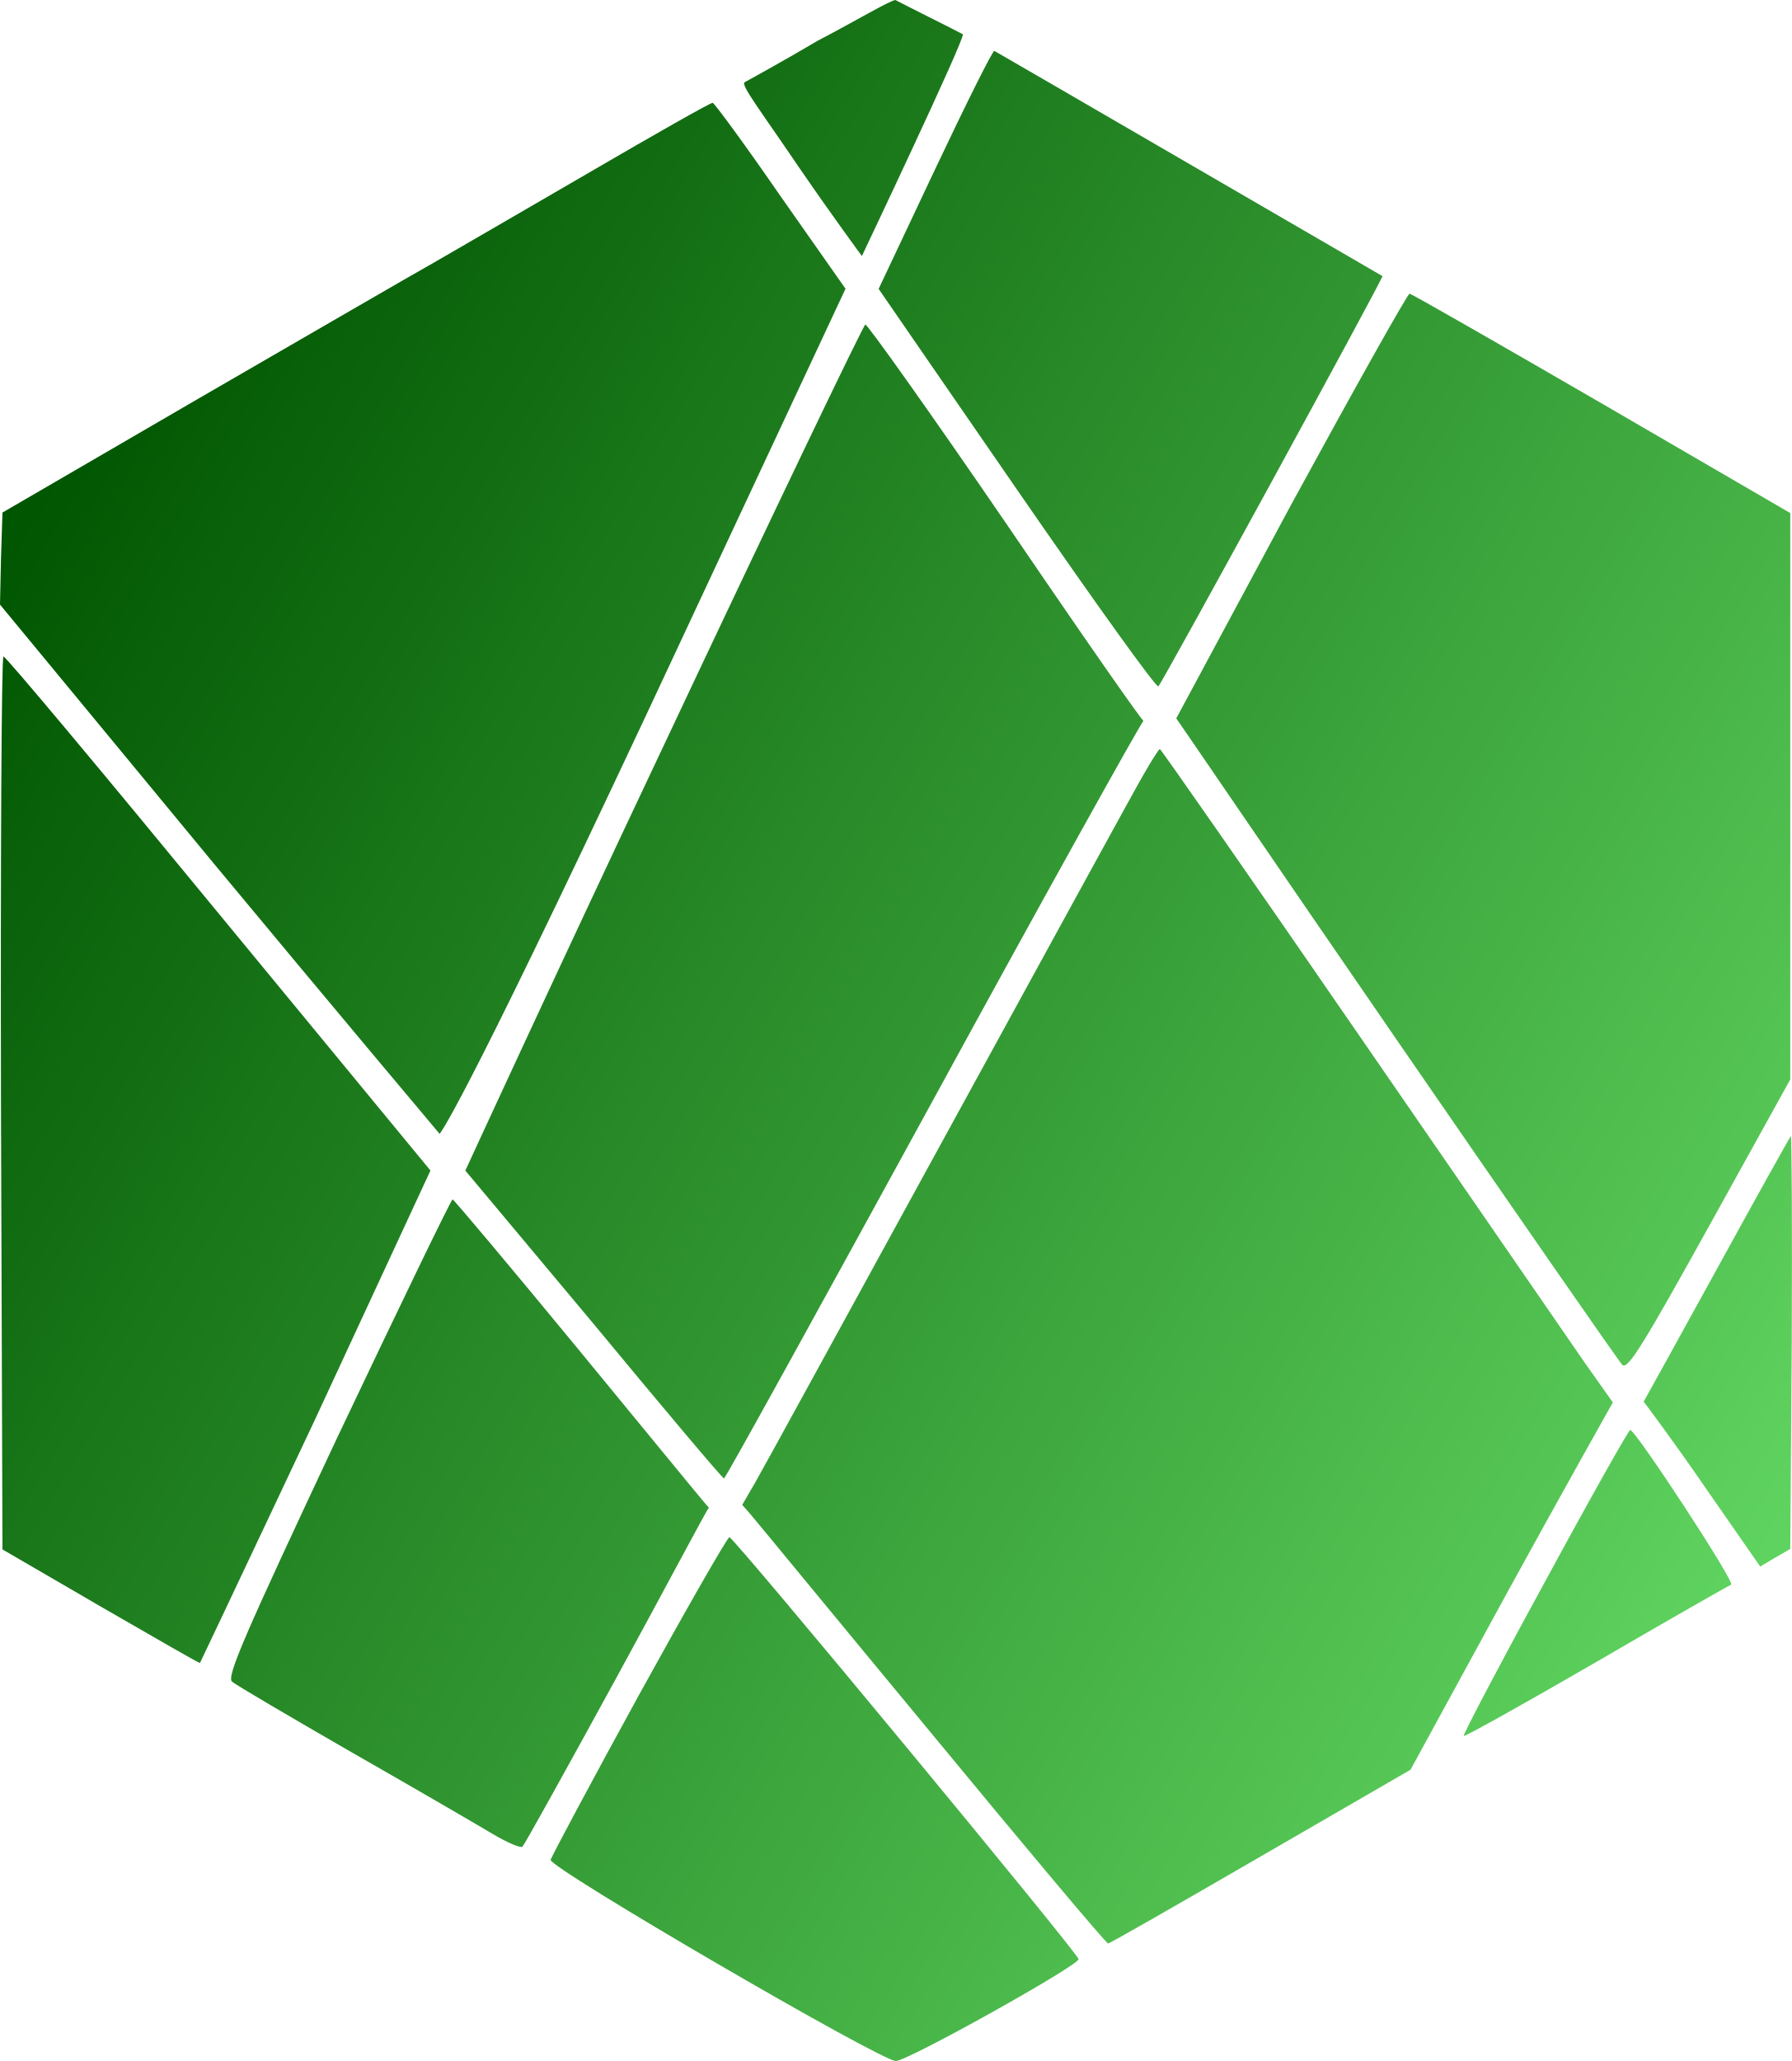
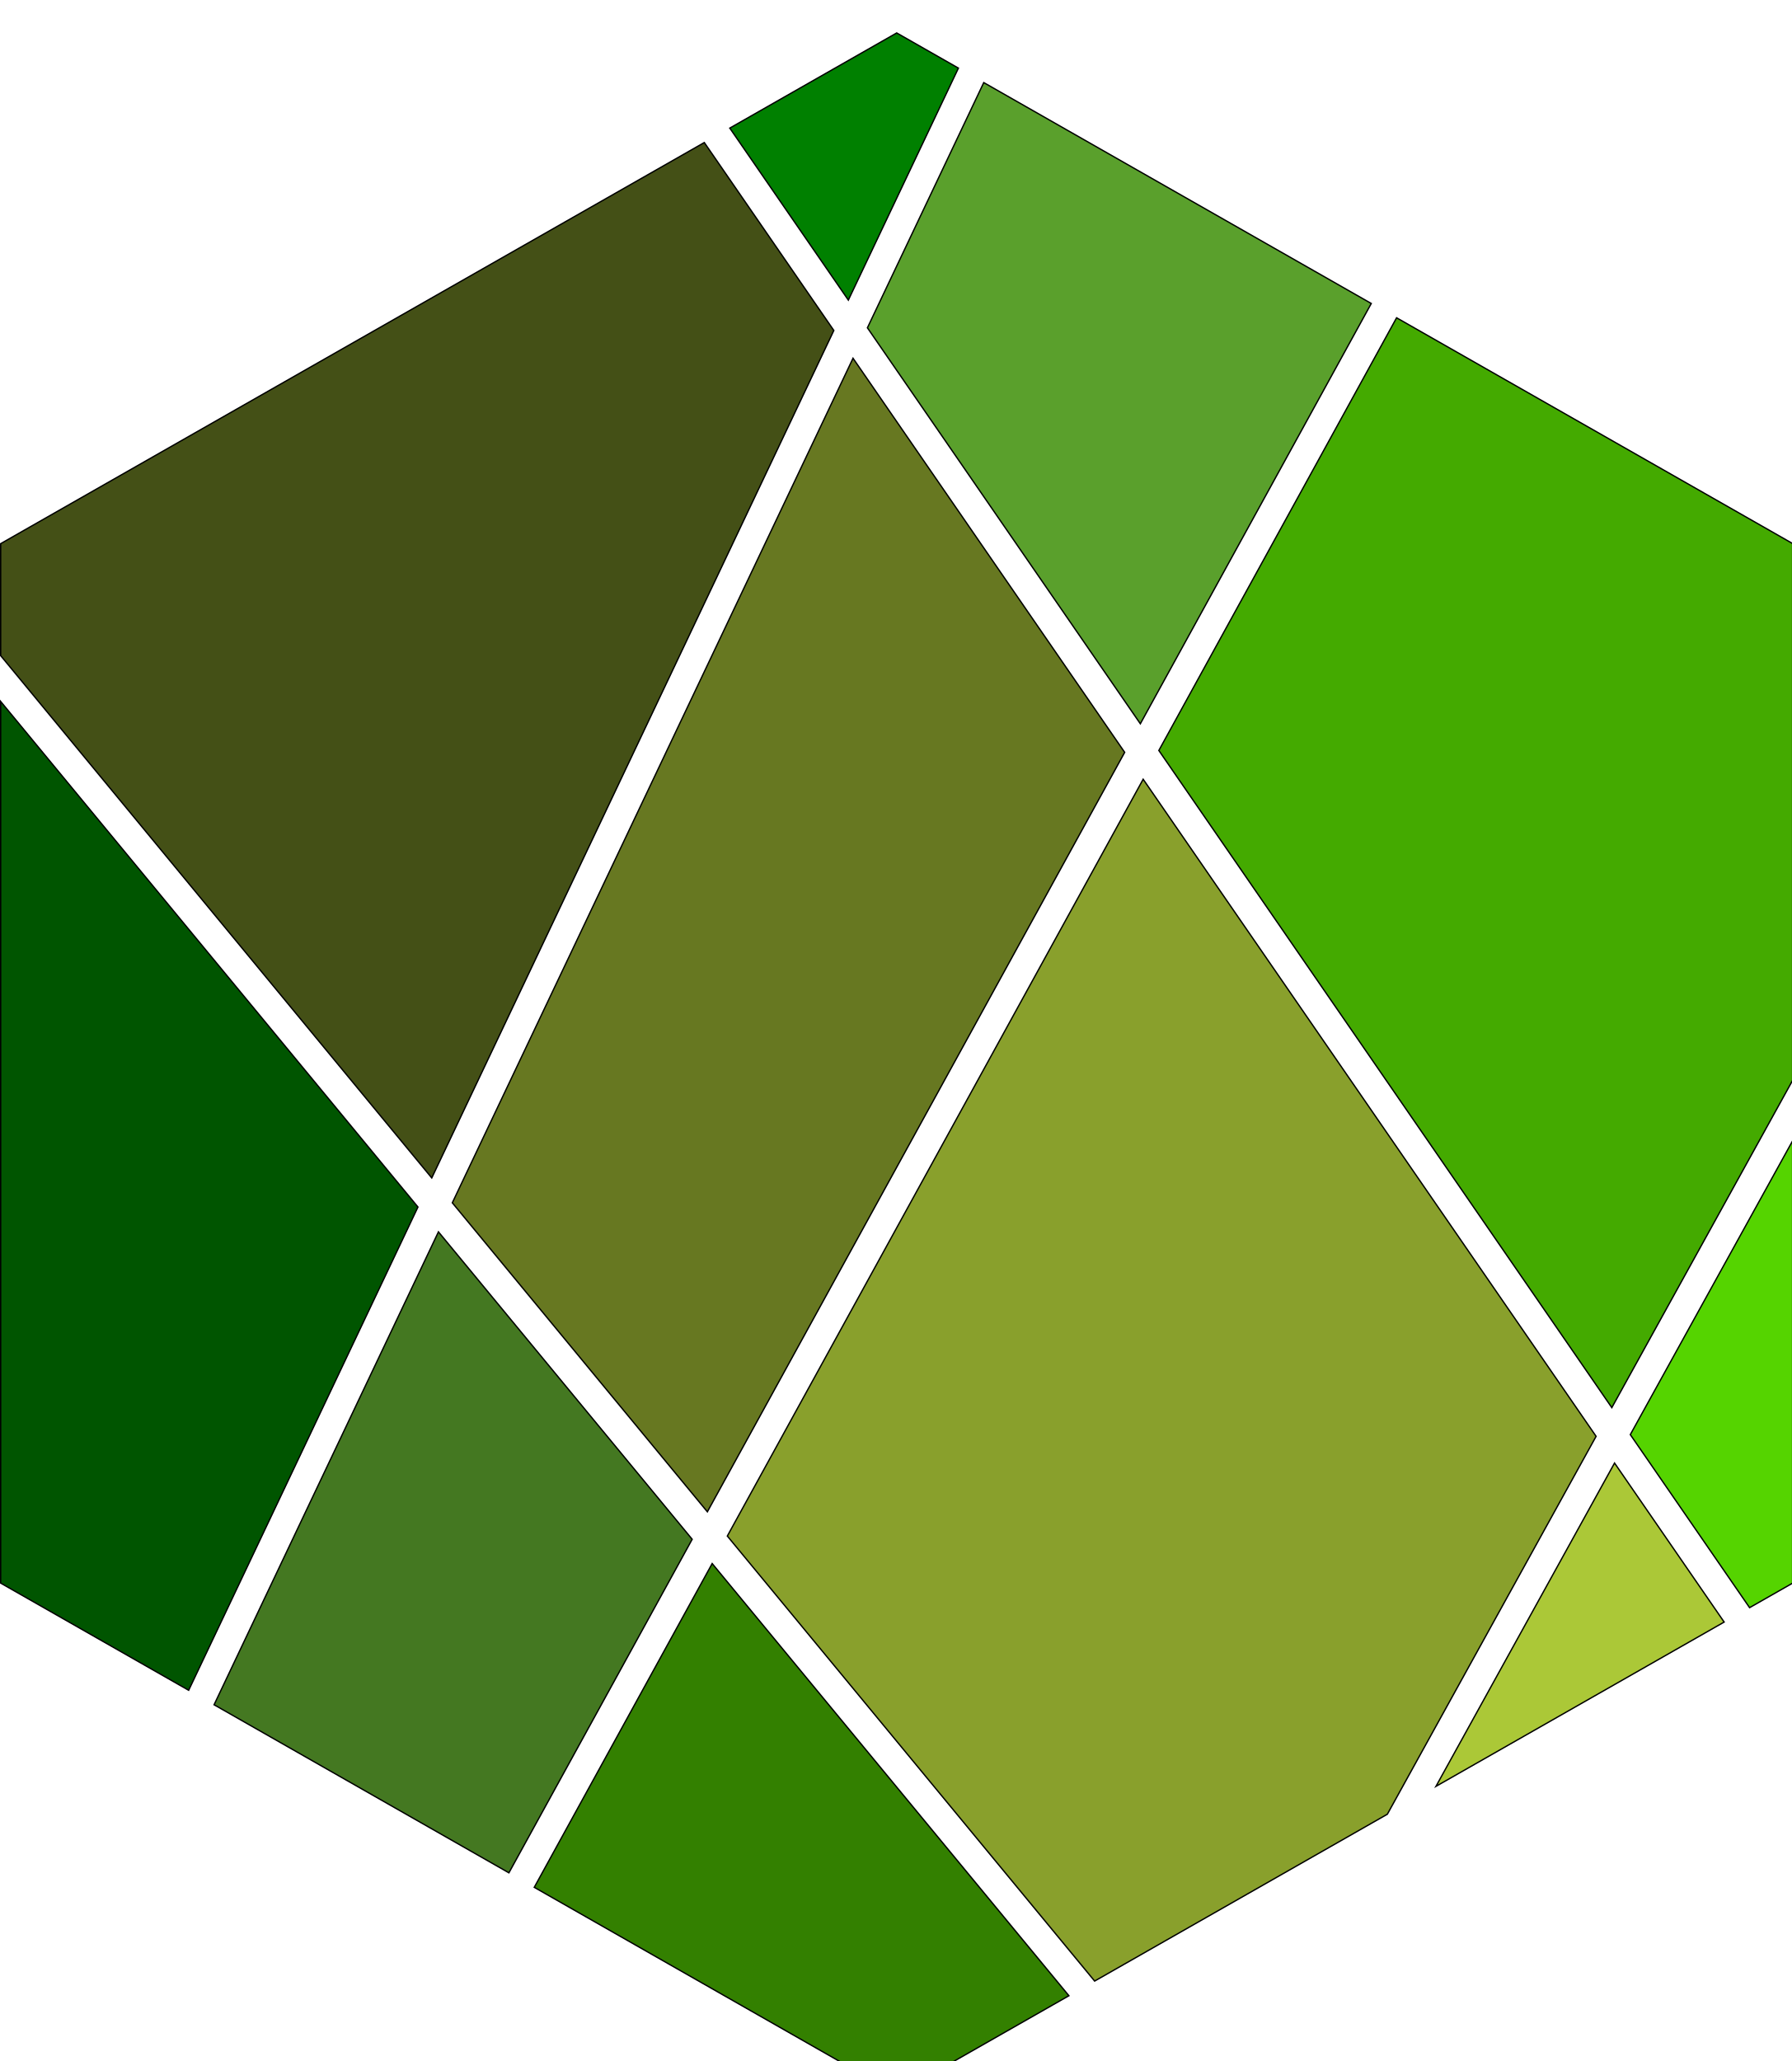
- <svg xmlns="http://www.w3.org/2000/svg" xmlns:xlink="http://www.w3.org/1999/xlink" version="1.0" width="1000pt" height="1150pt" viewBox="0 0 1000 1150" preserveAspectRatio="xMidYMid meet" id="svg4093">
-   <defs id="defs4097">
-     <linearGradient id="linearGradient20336">
-       <stop style="stop-color:#005500;stop-opacity:1" offset="0" id="stop20332" />
-       <stop style="stop-color:#5fd35f;stop-opacity:1" offset="1" id="stop20334" />
-     </linearGradient>
-     <linearGradient xlink:href="#linearGradient20336" id="linearGradient20338" x1="356.171" y1="8873.073" x2="10165.449" y2="2991.958" gradientUnits="userSpaceOnUse" />
-   </defs>
+ <svg xmlns="http://www.w3.org/2000/svg" version="1.0" width="1000pt" height="1150pt" viewBox="0 0 1000 1150" preserveAspectRatio="xMidYMid meet" id="svg4093">
+   <defs id="defs4097" />
  <g transform="matrix(0.1,0,0,-0.1,-34.24303,1173.305)" fill="#000000" stroke="none" id="g4091">
-     <g id="g20281" style="fill:url(#linearGradient20338);fill-opacity:1">
-       <path d="m 4904.884,11505.334 c -203.387,-120.19 -387.534,-220.264 -406.773,-231.191 -21.988,-16.389 78.959,-144.523 312.578,-488.703 184.147,-267.696 341.557,-481.013 341.557,-481.013 0,0 577.178,1215.56 563.436,1237.412 -47.9,26.147 -337.648,169.769 -376.54,191.211 -33.947,-4.503 -221.703,-116.638 -434.258,-227.716 z" id="path4067" style="fill:url(#linearGradient20338);stroke-width:2.745;fill-opacity:1" />
-       <path d="m 5060.919,10121.927 184.81,-0.843 m 0,0 c 0,0 373.755,-543.26 788.774,-1144.209 415.019,-600.95 761.325,-1084.443 772.319,-1073.516 24.736,24.584 1258.798,2283.61 1250.552,2289.074 -5.497,2.731 -2130.062,1237.41 -2165.792,1256.532 -8.245,5.462 -156.663,-292.28 -329.816,-658.313 l -316.038,-669.568 -184.81,0.843 -362.171,515.755 c -197.89,286.817 -368.295,519.003 -379.288,521.733 -13.742,0 -321.571,-174.82 -687.117,-387.886 -365.546,-213.063 -758.577,-439.785 -871.264,-505.343 -112.687,-62.827 -700.859,-404.276 -1305.522,-753.919 l -1099.387,-639.193 -8.245,-256.769 -5.497,-256.769 1195.583,-1447.744 c 659.632,-794.893 1257.385,-1505.164 1257.385,-1505.164 0,0 89.364,71.078 1147.524,2324.64 l 1117.999,2390.659" id="path4069" style="fill:url(#linearGradient20338);stroke-width:2.745;fill-opacity:1" />
-       <path d="m 7546.16,8914.048 -639.489,-1189.417 -183.151,-14.168 c 0,0 -33.649,26.933 -774.22,1113.442 -415.018,606.414 -766.822,1100.832 -777.816,1098.1 C 5160.491,9919.274 4654.773,8864.879 4050.11,7581.032 3442.699,6297.183 2939.333,5201.367 2939.333,5201.367 l -194.744,0.448 -1181.841,1434.085 c -648.638,789.43 -1187.338,1434.085 -1201.08,1434.085 -10.994,2.732 -16.491,-1119.952 -13.742,-2488.479 l 8.245,-2493.943 549.693,-319.596 c 302.331,-174.822 549.693,-316.865 552.442,-314.133 2.748,2.732 640.393,1354.869 640.393,1354.869 l 645.89,1393.112 194.744,-0.448 714.999,-854.54 c 393.031,-475.297 720.098,-863.183 728.344,-863.183 8.245,0 530.454,947.862 1162.601,2103.325 632.147,1158.195 1169.999,2123.494 1178.244,2123.494 l 183.151,14.168 c 10.994,-13.658 573.525,-840.156 1241.403,-1809.871 667.877,-969.715 1228.565,-1778.266 1247.804,-1797.387 30.233,-30.048 118.184,114.727 486.478,778.504 l 450.748,814.014 V 7291.482 8870.343 l -1052.662,611.876 c -579.927,335.986 -1060.908,611.876 -1071.902,611.876 -10.994,0 -307.828,-529.928 -662.38,-1180.047 z" id="path4071" style="fill:url(#linearGradient20338);stroke-width:2.745;fill-opacity:1" />
-       <path style="stroke-width:2.745;fill:url(#linearGradient20338);fill-opacity:1" d="m 4484.368,3336.138 41.227,-46.437 c 19.33,-21.773 472.736,-573.634 1008.687,-1221.021 535.951,-650.119 981.202,-1180.048 992.196,-1180.048 8.245,0 390.282,218.527 852.025,486.223 l 835.534,483.492 544.196,997.031 c 299.583,546.318 584.683,1052.504 584.683,1052.504 l 172.31,4.415 c 0,0 166.492,-221.052 336.897,-469.627 l 313.325,-450.713 82.454,49.169 85.202,49.169 8.246,1158.195 c 2.748,636.461 0,1152.732 -5.497,1144.537 -5.497,-5.463 -186.896,-330.522 -401.276,-721.14 -214.381,-390.618 -419.351,-759.589 -419.351,-759.589 l -172.31,-4.415 -155.922,220.418 c -82.454,120.19 -645.89,936.936 -1256.049,1821.971 -607.411,882.304 -1110.38,1603.444 -1115.877,1603.444 -5.497,0 -46.724,-65.557 -90.699,-142.042 -46.724,-79.217 -535.951,-975.178 -1091.141,-1988.599 C 5078.037,4409.654 4594.307,3524.618 4555.828,3459.06 l -71.46,-122.921 m -185.589,-15.733 v 0 c -33.442,36.018 -39.785,45.781 -740.644,898.037 -371.043,450.713 -681.62,819.477 -689.865,822.209 -8.245,0 -296.834,-598.218 -643.141,-1327.553 -516.712,-1100.831 -618.405,-1333.017 -588.172,-1363.064 21.988,-19.121 324.319,-196.675 670.626,-396.081 349.055,-199.406 700.859,-404.276 783.313,-453.444 82.454,-49.169 159.411,-81.948 167.656,-71.021 10.994,10.926 244.613,431.591 519.46,934.204 274.847,502.613 513.161,955.115 520.767,956.713" id="path4073" />
-       <path d="m 8964.369,2907.278 c -255.607,-467.102 -458.994,-854.988 -453.497,-860.451 5.497,-5.463 338.061,180.285 739.338,412.47 398.527,232.185 739.337,426.128 753.08,431.591 24.737,10.926 -533.202,863.183 -563.436,863.183 -8.245,0 -222.626,-379.691 -475.485,-846.793 z" id="path4075" style="stroke-width:2.745;fill:url(#linearGradient20338);fill-opacity:1" />
-       <path d="M 3907.19,2273.549 C 3640.589,1787.326 3420.712,1374.855 3415.215,1355.734 3404.221,1312.029 5256.687,233.05 5341.89,233.05 c 65.963,0 1019.681,532.66 1019.681,568.171 0,30.047 -1923.927,2354.632 -1948.663,2354.632 -10.994,0 -239.117,-398.812 -505.718,-882.304 z" id="path4077" style="stroke-width:2.745;fill:url(#linearGradient20338);fill-opacity:1" />
-     </g>
+     <path d="m 6138.872,39333.77 c -203.387,-120.19 -387.534,-220.264 -406.773,-231.191 -21.988,-16.389 78.959,-144.523 312.578,-488.703 184.147,-267.696 341.557,-481.013 341.557,-481.013 0,0 577.178,1215.56 563.436,1237.412 -47.9,26.147 -337.648,169.769 -376.54,191.211 -33.947,-4.503 -221.703,-116.638 -434.258,-227.716 z" id="path4067" style="fill:#008000;fill-opacity:1;stroke-width:2.745" />
+     <path d="m 6294.908,37950.363 184.81,-0.843 m 0,0 c 0,0 373.755,-543.26 788.774,-1144.209 415.019,-600.95 761.325,-1084.443 772.319,-1073.515 24.736,24.584 1258.798,2283.609 1250.552,2289.073 -5.497,2.731 -2130.062,1237.41 -2165.792,1256.532 -8.245,5.462 -156.663,-292.28 -329.816,-658.313 l -316.038,-669.568 -184.81,0.843 -362.171,515.755 c -197.89,286.817 -368.295,519.003 -379.288,521.733 -13.742,0 -321.571,-174.82 -687.117,-387.886 -365.546,-213.063 -758.577,-439.785 -871.264,-505.343 -112.687,-62.827 -700.859,-404.276 -1305.522,-753.919 l -1099.387,-639.193 -8.245,-256.774 -5.497,-256.765 1195.583,-1447.743 c 659.632,-794.893 1257.385,-1505.164 1257.385,-1505.164 0,0 89.364,71.078 1147.524,2324.641 l 1117.999,2390.658" id="path4069" style="fill:#008000;fill-opacity:1;stroke-width:2.745" />
+     <path d="m 8780.148,36742.484 -639.489,-1189.417 -183.151,-14.168 c 0,0 -33.649,26.933 -774.22,1113.442 -415.018,606.414 -766.822,1100.832 -777.816,1098.1 -10.994,-2.731 -516.712,-1057.126 -1121.374,-2340.973 -607.411,-1283.849 -1110.778,-2379.665 -1110.778,-2379.665 l -194.744,0.448 -1181.841,1434.086 c -648.638,789.429 -1187.338,1434.085 -1201.08,1434.085 -10.994,2.732 -16.491,-1119.952 -13.742,-2488.479 l 8.245,-2493.947 549.693,-319.593 c 302.331,-174.821 549.693,-316.864 552.442,-314.133 2.748,2.732 640.393,1354.87 640.393,1354.87 l 645.89,1393.111 194.744,-0.448 714.999,-854.54 c 393.031,-475.297 720.098,-863.183 728.344,-863.183 8.245,0 530.454,947.863 1162.601,2103.326 632.147,1158.195 1169.999,2123.493 1178.244,2123.493 l 183.151,14.168 c 10.994,-13.658 573.525,-840.156 1241.403,-1809.87 667.878,-969.715 1228.564,-1778.266 1247.803,-1797.387 30.234,-30.048 118.184,114.726 486.479,778.503 l 450.748,814.015 v 1581.59 1578.861 l -1052.662,611.876 c -579.927,335.986 -1060.908,611.876 -1071.902,611.876 -10.994,0 -307.828,-529.928 -662.38,-1180.047 z" id="path4071" style="fill:#008000;fill-opacity:1;stroke-width:2.745" />
+     <path style="fill:#008000;fill-opacity:1;stroke-width:2.745" d="m 5718.356,31164.574 41.227,-46.437 c 19.33,-21.773 472.736,-573.634 1008.687,-1221.021 535.951,-650.119 981.202,-1180.047 992.196,-1180.047 8.245,0 390.282,218.527 852.025,486.223 l 835.534,483.491 544.196,997.031 c 299.583,546.319 584.683,1052.504 584.683,1052.504 l 172.31,4.416 c 0,0 166.492,-221.053 336.897,-469.627 l 313.325,-450.713 82.454,49.169 85.202,49.168 8.246,1158.195 c 2.748,636.461 0,1152.732 -5.497,1144.537 -5.497,-5.463 -186.896,-330.523 -401.276,-721.14 -214.381,-390.618 -419.351,-759.589 -419.351,-759.589 l -172.31,-4.416 -155.922,220.418 c -82.454,120.19 -645.89,936.936 -1256.049,1821.971 -607.411,882.304 -1110.38,1603.444 -1115.877,1603.444 -5.497,0 -46.724,-65.557 -90.699,-142.042 -46.724,-79.217 -535.951,-975.178 -1091.141,-1988.599 -555.19,-1013.42 -1038.92,-1898.456 -1077.399,-1964.014 l -71.46,-122.922 m -185.589,-15.733 v 0 c -33.442,36.018 -39.785,45.781 -740.644,898.037 -371.043,450.713 -681.62,819.478 -689.865,822.21 -8.245,0 -296.834,-598.219 -643.141,-1327.554 -516.712,-1100.831 -618.405,-1333.017 -588.172,-1363.064 21.988,-19.121 324.319,-196.675 670.626,-396.081 349.055,-199.406 700.859,-404.275 783.313,-453.444 82.454,-49.169 159.411,-81.948 167.656,-71.021 10.994,10.926 244.613,431.591 519.46,934.204 274.847,502.613 513.161,955.115 520.767,956.713" id="path4073" />
+     <path d="m 10198.357,30735.715 c -255.607,-467.103 -458.994,-854.989 -453.497,-860.452 5.497,-5.463 338.062,180.285 739.338,412.471 398.527,232.185 739.337,426.128 753.079,431.591 24.737,10.926 -533.202,863.183 -563.435,863.183 -8.246,0 -222.626,-379.691 -475.485,-846.793 z" id="path4075" style="fill:#008000;fill-opacity:1;stroke-width:2.745" />
+     <path d="m 5141.178,30101.985 c -266.601,-486.223 -486.479,-898.693 -491.976,-917.814 -10.994,-43.706 1841.473,-1122.684 1926.675,-1122.684 65.963,0 1019.681,532.66 1019.681,568.171 0,30.047 -1923.927,2354.631 -1948.663,2354.631 -10.994,0 -239.117,-398.812 -505.718,-882.304 z" id="path4077" style="fill:#008000;fill-opacity:1;stroke-width:2.745" />
    <text xml:space="preserve" style="font-style:normal;font-variant:normal;font-weight:normal;font-stretch:normal;font-size:15555.1px;line-height:1.25;font-family:'Baekmuk Gulim';-inkscape-font-specification:'Baekmuk Gulim';letter-spacing:0px;word-spacing:0px;stroke-width:7.5" x="-21319.201" y="-1719.492" id="text2444" transform="scale(1,-1)">
      <tspan id="tspan2442" style="font-style:normal;font-variant:normal;font-weight:normal;font-stretch:normal;font-size:15555.1px;font-family:'Baekmuk Gulim';-inkscape-font-specification:'Baekmuk Gulim';stroke-width:7.5" x="-21319.201" y="-1719.492">C</tspan>
    </text>
    <text xml:space="preserve" style="font-style:normal;font-variant:normal;font-weight:normal;font-stretch:normal;font-size:10944.9px;line-height:1.25;font-family:'Baekmuk Gulim';-inkscape-font-specification:'Baekmuk Gulim';letter-spacing:0px;word-spacing:0px;stroke-width:7.5;fill:#5aa02c" x="-18437.686" y="-2921.997" id="text2444-7" transform="scale(1,-1)">
      <tspan id="tspan2442-8" style="font-style:normal;font-variant:normal;font-weight:normal;font-stretch:normal;font-size:10944.9px;font-family:'Baekmuk Gulim';-inkscape-font-specification:'Baekmuk Gulim';stroke-width:7.5;fill:#5aa02c" x="-18437.686" y="-2921.997">3</tspan>
    </text>
    <text xml:space="preserve" style="font-style:normal;font-variant:normal;font-weight:normal;font-stretch:normal;font-size:15555.1px;line-height:1.25;font-family:'Baekmuk Gulim';-inkscape-font-specification:'Baekmuk Gulim';letter-spacing:0px;word-spacing:0px;stroke-width:7.5" x="-11044.03" y="-1800.498" id="text2444-9" transform="scale(1,-1)">
      <tspan id="tspan2442-4" style="font-style:normal;font-variant:normal;font-weight:normal;font-stretch:normal;font-size:15555.1px;font-family:'Baekmuk Gulim';-inkscape-font-specification:'Baekmuk Gulim';stroke-width:7.5" x="-11044.03" y="-1800.498">P</tspan>
    </text>
-     <path style="fill:none;stroke:#000000;stroke-width:7.5px;stroke-linecap:butt;stroke-linejoin:miter;stroke-opacity:1" d="m 2274.512,-5648.269 5840.668,4036.973 5035.693,-4097.324 1.583,-5401.004 -5537.829,-2935.573 -6438.633,2921.144 z" id="path19551" />
+     <g id="g40379" transform="translate(1233.988,27828.436)" style="fill:#ff0000">
+       <rect style="fill:#ff0000;fill-opacity:1;stroke:#800000;stroke-width:5;stroke-miterlimit:4;stroke-dasharray:none" id="rect39977" width="162.745" height="15051.235" x="5435.403" y="-8423.619" transform="matrix(0.771192,0.6366026,0.6366026,-0.771192,0,0)" />
+       <rect style="fill:#ff0000;fill-opacity:1;stroke:#800000;stroke-width:5;stroke-miterlimit:4;stroke-dasharray:none" id="rect39977-0" width="162.745" height="15051.235" x="2143.518" y="-14449.854" transform="matrix(0.8763798,-0.4816206,-0.4816206,-0.8763798,0,0)" />
+       <rect style="fill:#ff0000;fill-opacity:1;stroke:#800000;stroke-width:5;stroke-miterlimit:4;stroke-dasharray:none" id="rect39977-6" width="162.745" height="15051.235" x="259.188" y="-14115.637" transform="matrix(0.9034455,-0.4287029,-0.4287029,-0.9034455,0,0)" />
+       <rect style="fill:#ff0000;fill-opacity:1;stroke:#800000;stroke-width:5;stroke-miterlimit:4;stroke-dasharray:none" id="rect39977-6-5" width="162.745" height="15051.235" x="6269.421" y="-14341.091" transform="matrix(0.8752958,-0.483588,-0.483588,-0.8752958,0,0)" />
+       <rect style="fill:#ff0000;fill-opacity:1;stroke:#800000;stroke-width:5;stroke-miterlimit:4;stroke-dasharray:none" id="rect39977-1" width="162.745" height="15051.235" x="9906.897" y="-8361.881" transform="matrix(0.8233184,0.5675798,0.5675798,-0.8233184,0,0)" />
+     </g>
+     <path id="path19551" style="fill:#447821;stroke:#000000;stroke-width:7.5px;stroke-linecap:butt;stroke-linejoin:miter;stroke-opacity:1" d="M 2789.217,4859.576 1537.084,2220.851 3182.411,1283.014 4205.223,3144.2 Z" />
+     <path d="m 8136.235,9959.873 -1326.827,-2414.326 2527.866,-3666.855 1008.897,1826.118 v 2995.4 z" style="fill:#44aa00;stroke:#000000;stroke-width:7.5px;stroke-linecap:butt;stroke-linejoin:miter;stroke-opacity:1" id="path41127" />
+     <path d="m 10346.171,5367.474 -905.683,-1639.292 665.654,-965.582 240.029,136.816 z" style="fill:#55d400;stroke:#000000;stroke-width:7.5px;stroke-linecap:butt;stroke-linejoin:miter;stroke-opacity:1" id="path42313" />
+     <path d="m 9352.528,3569.566 -996.753,-1804.117 1608.443,916.817 z" style="fill:#abc837;stroke:#000000;stroke-width:7.5px;stroke-linecap:butt;stroke-linejoin:miter;stroke-opacity:1;fill-opacity:1" id="path42723" />
+     <path d="M 6721.969,7385.074 4401.29,3162.251 6451.163,678.99 8084.639,1610.074 9249.571,3718.599 Z" style="fill:#89a02c;stroke:#000000;stroke-width:7.5px;stroke-linecap:butt;stroke-linejoin:miter;stroke-opacity:1" id="path44168" />
+     <path d="M 4316.8,3008.818 3323.886,1202.08 5346.264,49.321 6307.509,597.231 Z" style="fill:#338000;stroke:#000000;stroke-width:7.5px;stroke-linecap:butt;stroke-linejoin:miter;stroke-opacity:1" id="path44478" />
+     <path d="m 5832.369,11272.27 -649.307,-1368.325 1523.1,-2209.365 1288.741,2345.054 z" style="fill:#5aa02c;stroke:#000000;stroke-width:7.5px;stroke-linecap:butt;stroke-linejoin:miter;stroke-opacity:1" id="path45295" />
+     <path d="m 5346.553,11549.229 -931.48,-530.948 661.611,-959.707 614.209,1294.38 z" style="fill:#008000;stroke:#000000;stroke-width:7.5px;stroke-linecap:butt;stroke-linejoin:miter;stroke-opacity:1" id="path45896" />
+     <path d="M 4272.797,10937.733 346.18,8699.571 v -624.903 l 2405.684,-2914.277 2243.847,4728.691 z" style="fill:#445016;stroke:#000000;stroke-width:7.5px;stroke-linecap:butt;stroke-linejoin:miter;stroke-opacity:1" id="path46724" />
+     <path d="M 346.18,7819.043 V 2899.584 l 1049.121,-597.993 1279.527,2696.484 z" style="fill:#005500;stroke:#000000;stroke-width:7.5px;stroke-linecap:butt;stroke-linejoin:miter;stroke-opacity:1" id="path47034" />
+     <path d="m 5102.799,9734.192 -2236.171,-4712.49 1423.33,-1724.253 2328.837,4237.661 z" style="fill:#677821;stroke:#000000;stroke-width:7.5px;stroke-linecap:butt;stroke-linejoin:miter;stroke-opacity:1" id="path47344" />
  </g>
</svg>
